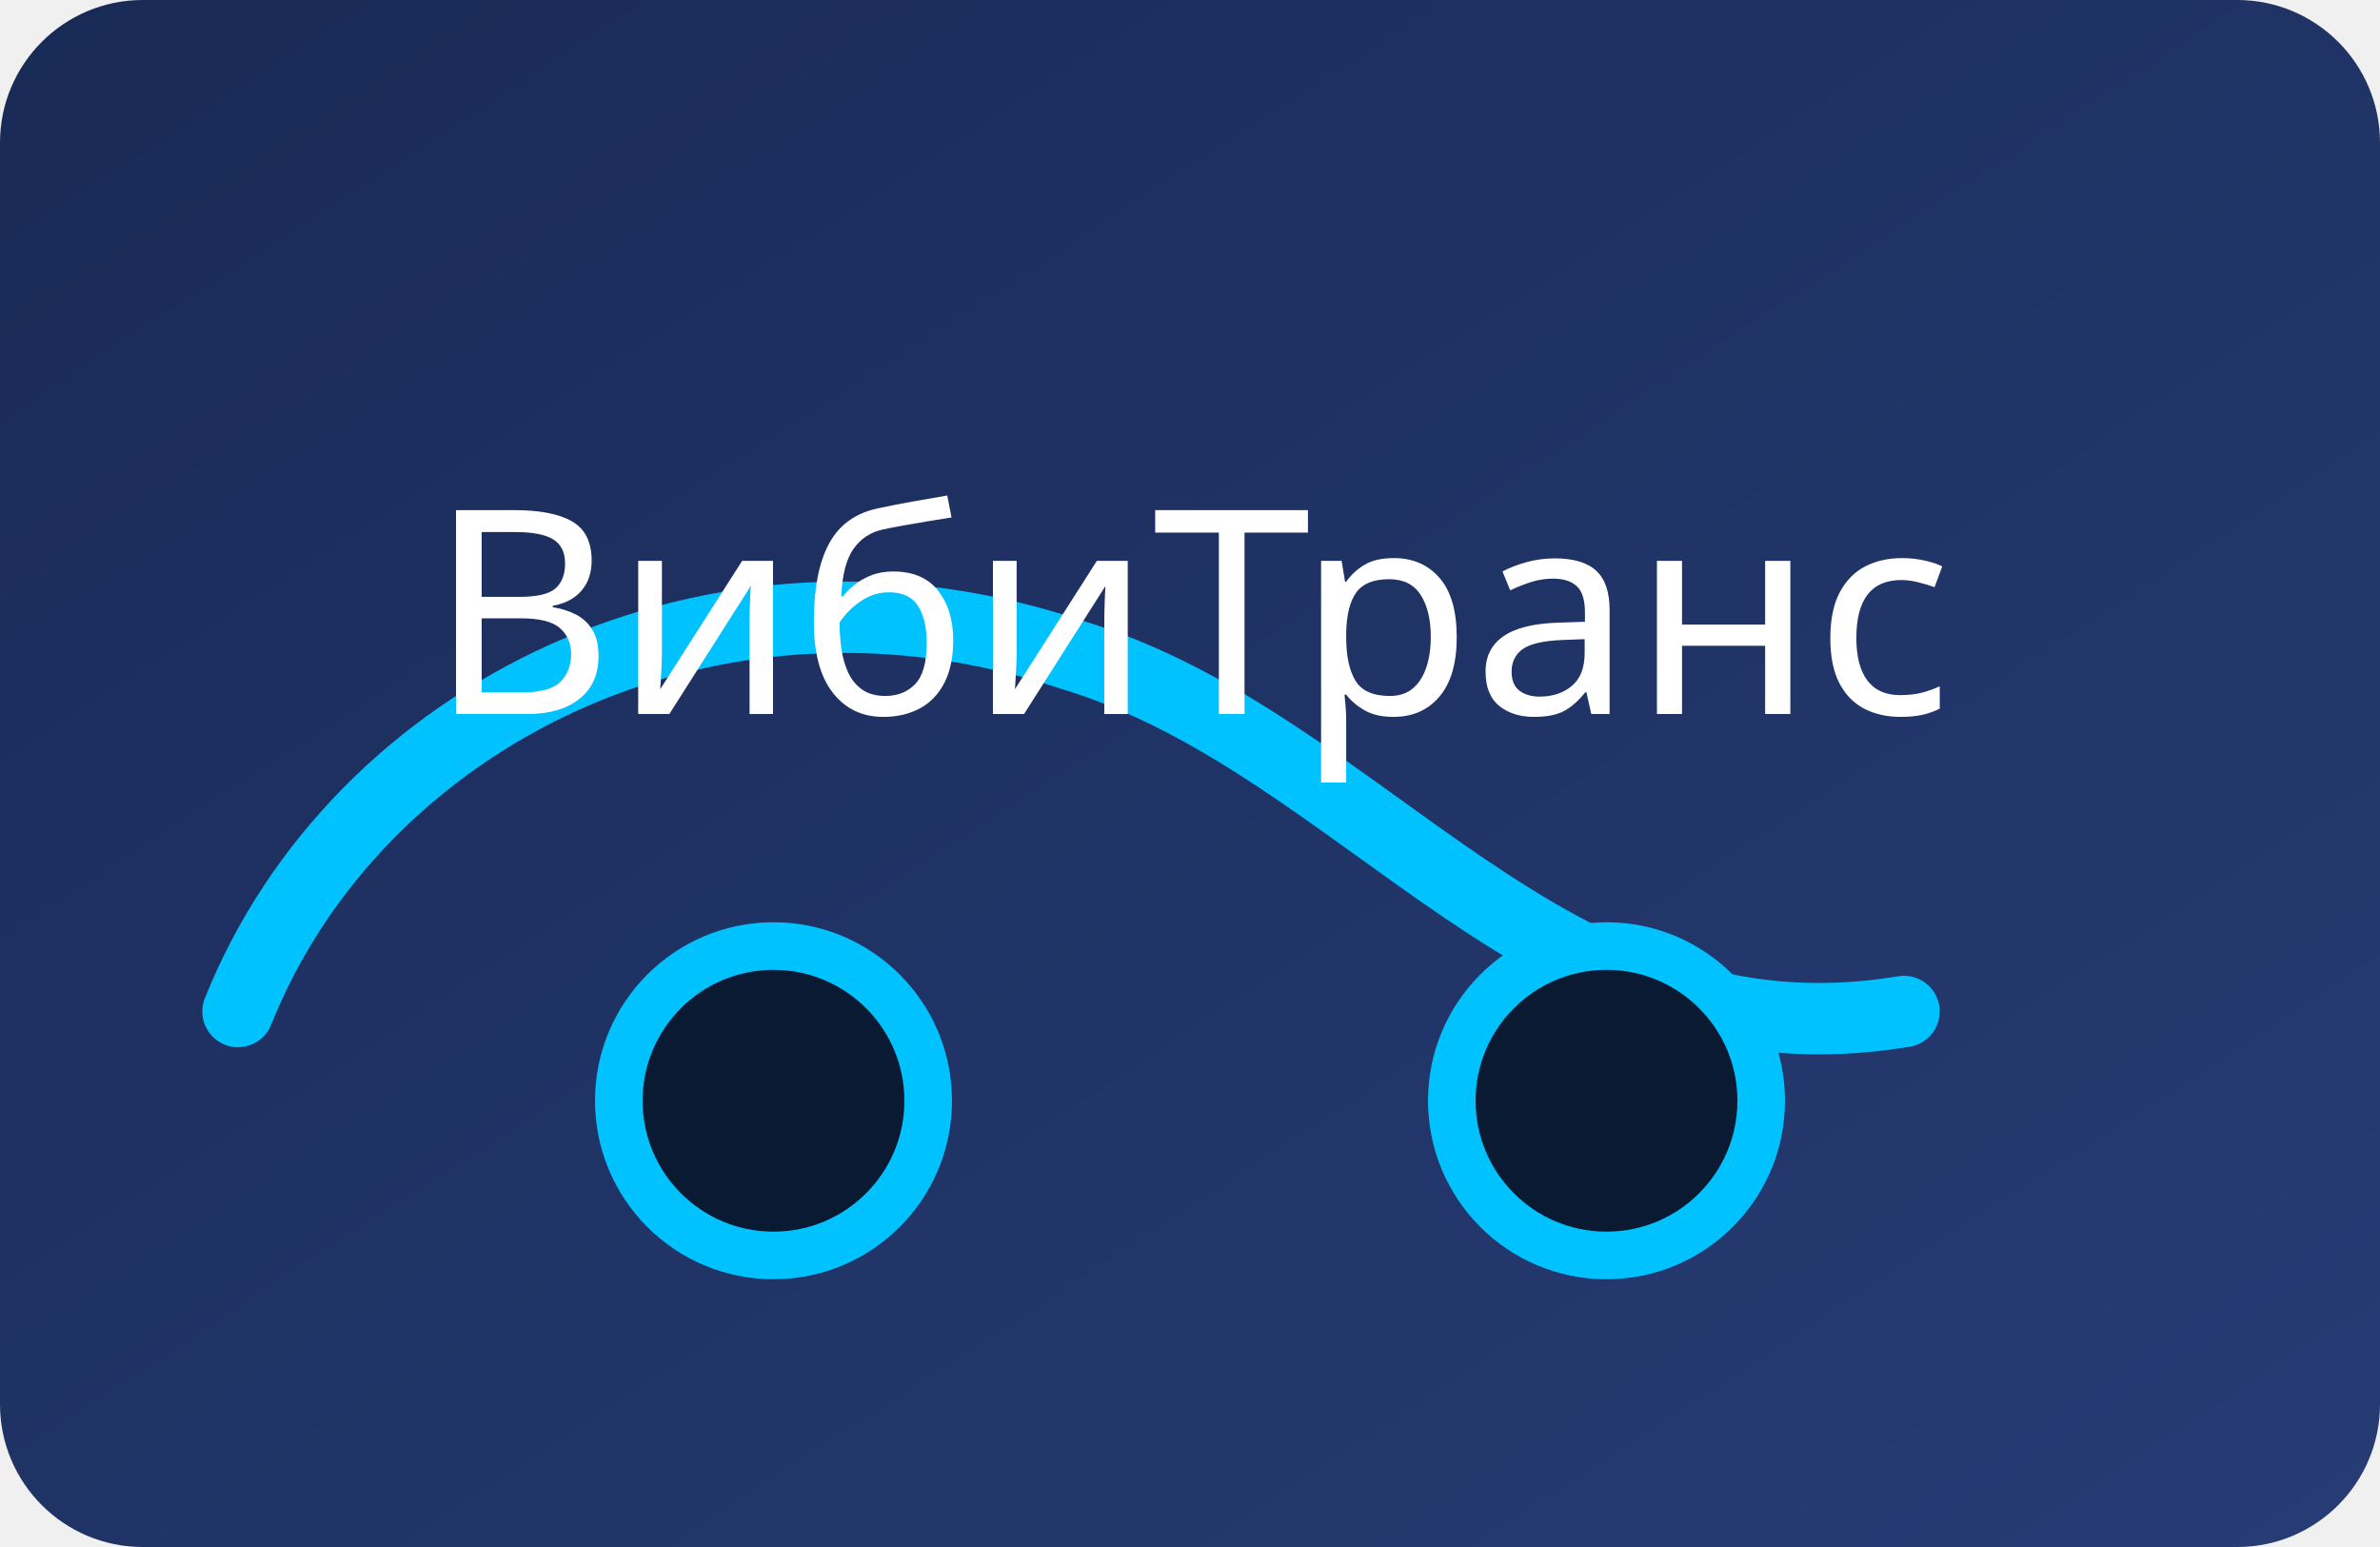
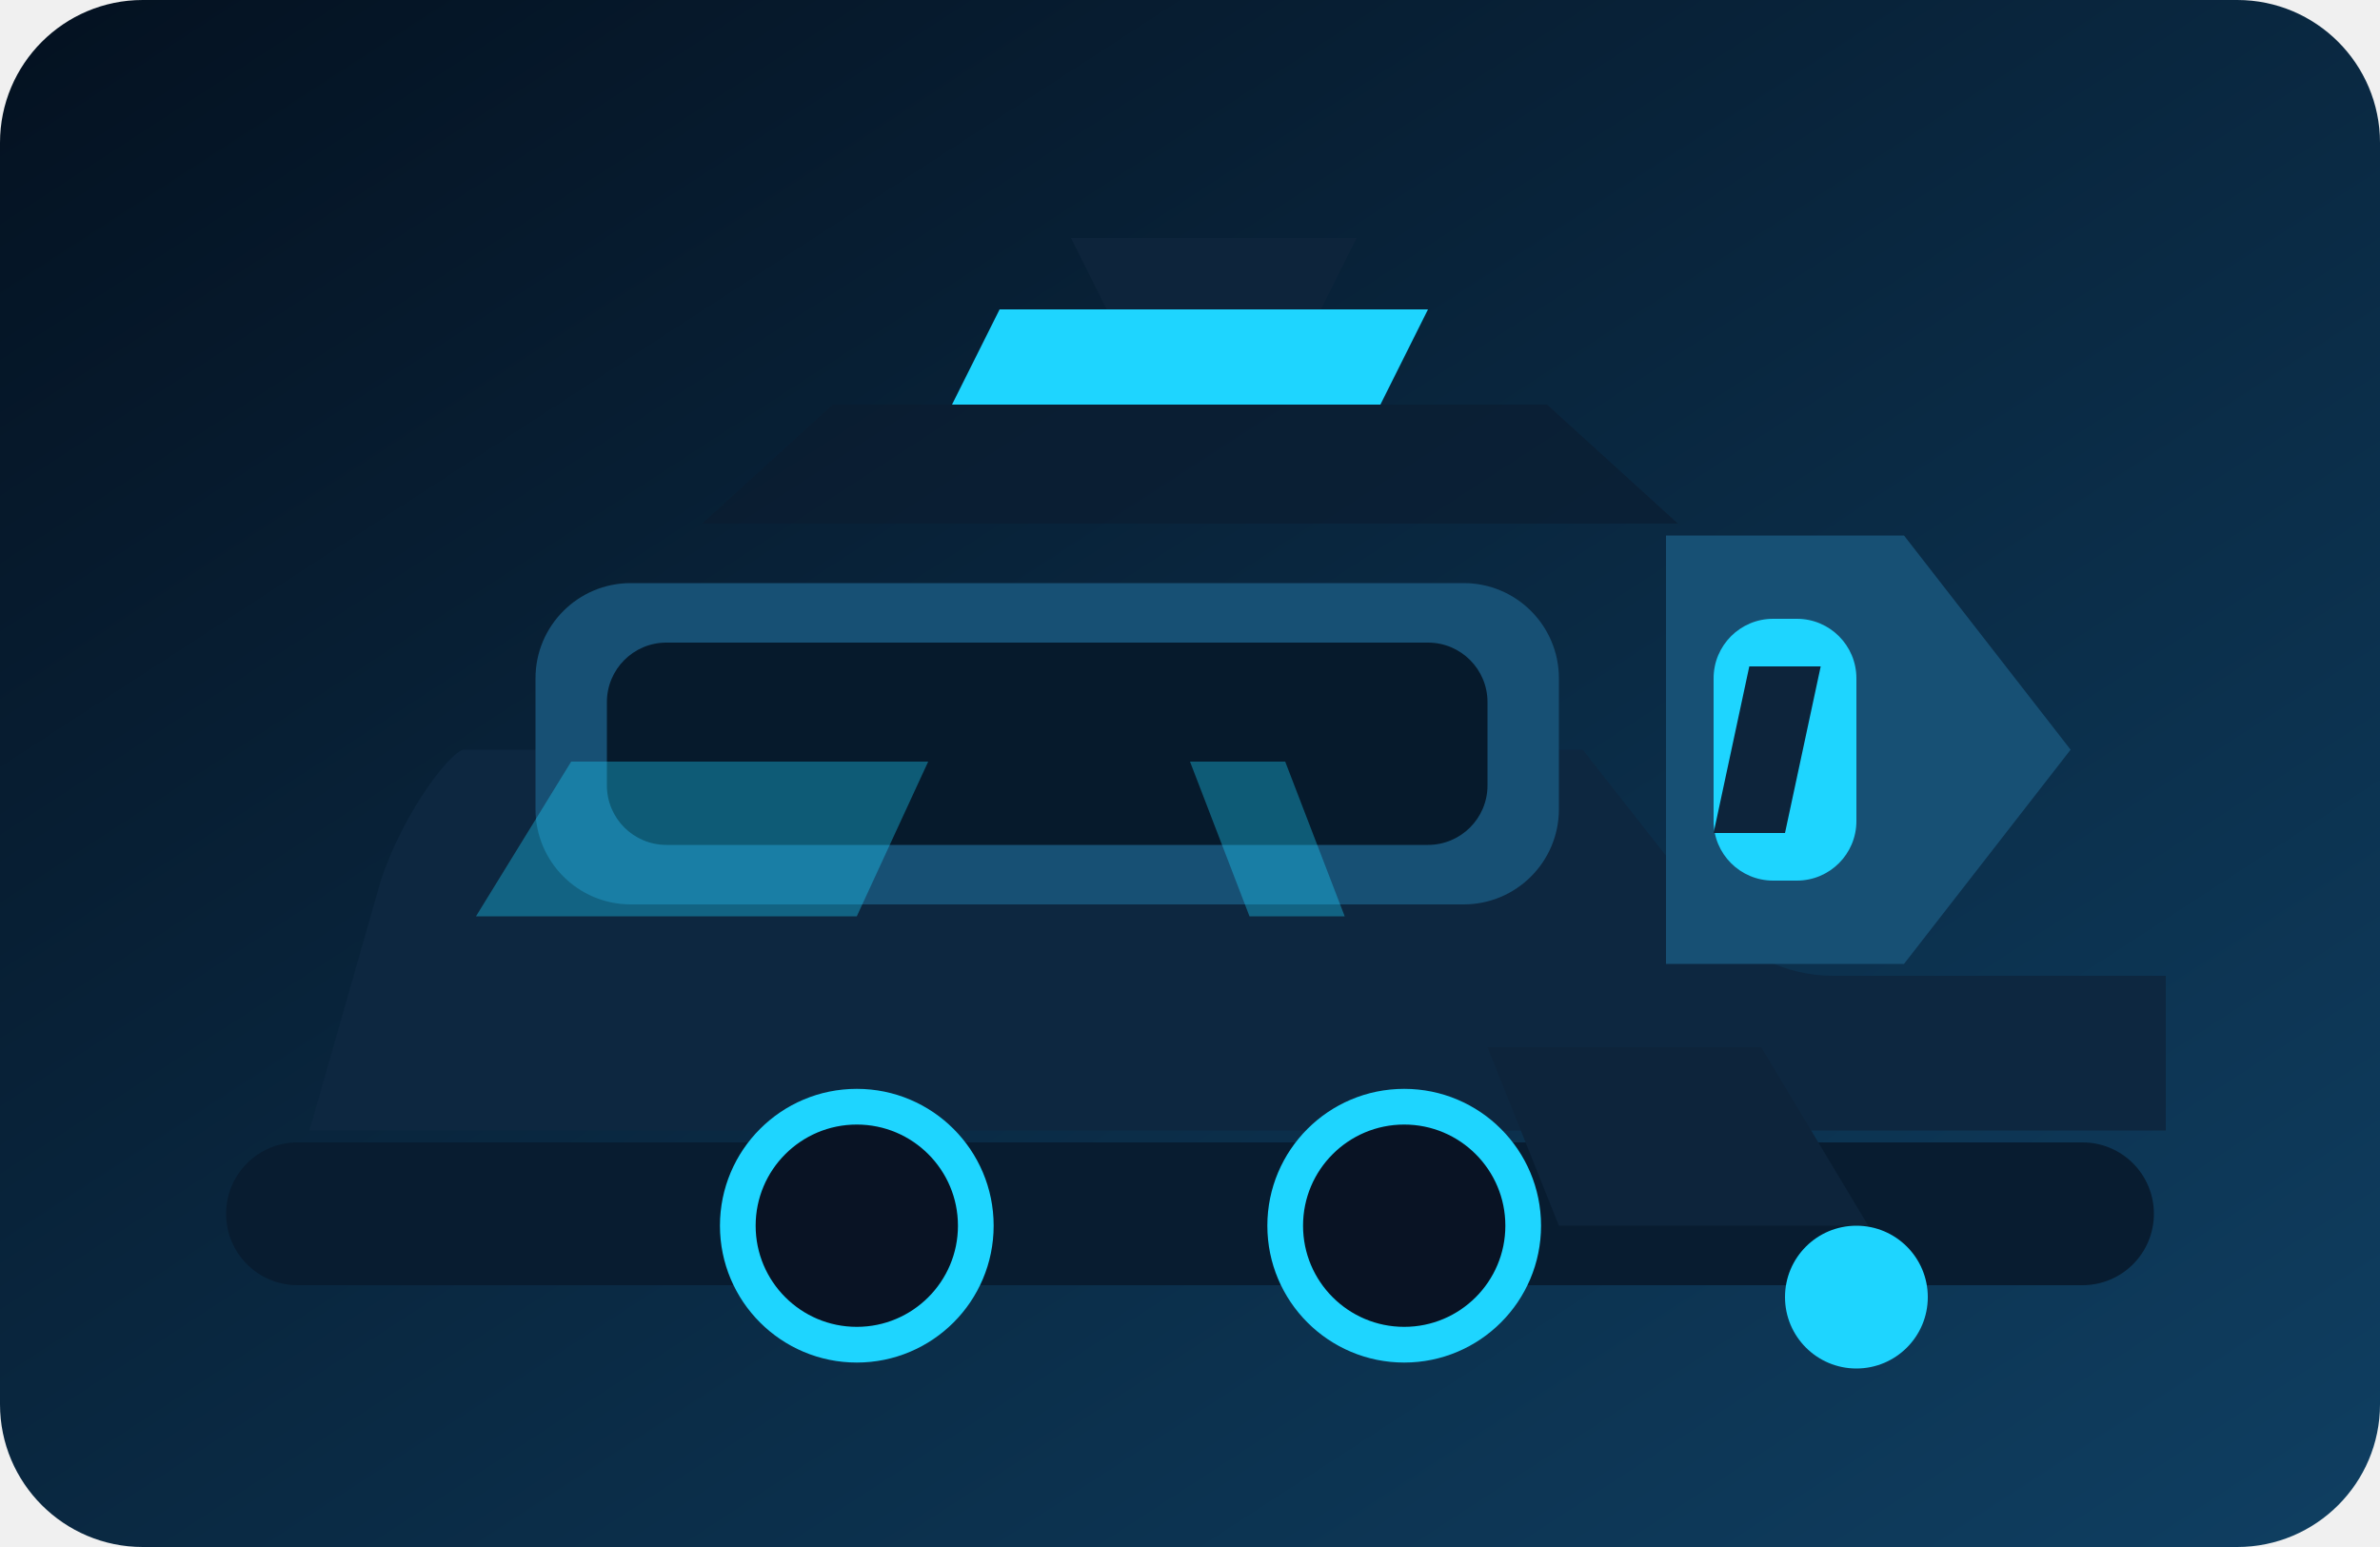
- <svg xmlns="http://www.w3.org/2000/svg" viewBox="0 0 400 260" role="img" aria-hidden="true">
+ <svg xmlns="http://www.w3.org/2000/svg" viewBox="0 0 400 260" role="img" aria-labelledby="title">
  <defs>
-     <linearGradient id="grad" x1="0%" y1="0%" x2="100%" y2="100%">
-       <stop offset="0%" stop-color="#192a56" />
-       <stop offset="100%" stop-color="#273c75" />
+     <linearGradient id="bg10" x1="0%" y1="0%" x2="100%" y2="100%">
+       <stop offset="0%" stop-color="#041120" />
+       <stop offset="100%" stop-color="#0f3f62" />
    </linearGradient>
  </defs>
-   <rect width="400" height="260" rx="24" fill="url(#grad)" />
-   <path d="M40 170 c20-50 80-80 140-60 50 15 80 70 140 60" stroke="#00c2ff" stroke-width="12" fill="none" stroke-linecap="round" />
-   <circle cx="130" cy="185" r="26" fill="#0b1a33" stroke="#00c2ff" stroke-width="8" />
-   <circle cx="270" cy="185" r="26" fill="#0b1a33" stroke="#00c2ff" stroke-width="8" />
-   <text x="200" y="120" font-family="'Manrope', 'Segoe UI', sans-serif" font-size="48" fill="#ffffff" text-anchor="middle">ВибиТранс</text>
+   <rect width="400" height="260" rx="24" fill="url(#bg10)" />
+   <rect x="38" y="192" width="324" height="24" rx="12" fill="#081c30" />
+   <path d="M78 126h188l22 28c4 6 12 10 20 10h56v26H52l12-42c4-12 12-22 14-22z" fill="#0d2740" />
+   <rect x="90" y="98" width="172" height="54" rx="16" fill="#175074" />
+   <rect x="102" y="108" width="148" height="34" rx="10" fill="#061a2c" />
+   <path d="M280 90h40l28 36-28 36h-40z" fill="#175074" />
+   <rect x="288" y="104" width="24" height="44" rx="10" fill="#1ed5ff" />
+   <path d="M294 112h12l-6 28h-12z" fill="#0d243b" />
+   <path d="M96 128h60l-12 26H80z" fill="#1ed5ff" opacity="0.35" />
+   <path d="M200 128h16l10 26h-16z" fill="#1ed5ff" opacity="0.35" />
+   <circle cx="144" cy="206" r="20" fill="#091324" stroke="#1ed5ff" stroke-width="6" />
+   <circle cx="236" cy="206" r="20" fill="#091324" stroke="#1ed5ff" stroke-width="6" />
+   <path d="M140 68h120l22 20h-164z" fill="#0b1b2f" opacity="0.65" />
+   <path d="M168 52h72l-8 16h-72z" fill="#1ed5ff" />
+   <path d="M180 40h48l-6 12h-36z" fill="#0d243b" />
+   <path d="M296 176l18 30h-52l-12-30z" fill="#0d243b" />
+   <circle cx="312" cy="218" r="12" fill="#1ed5ff" />
</svg>
